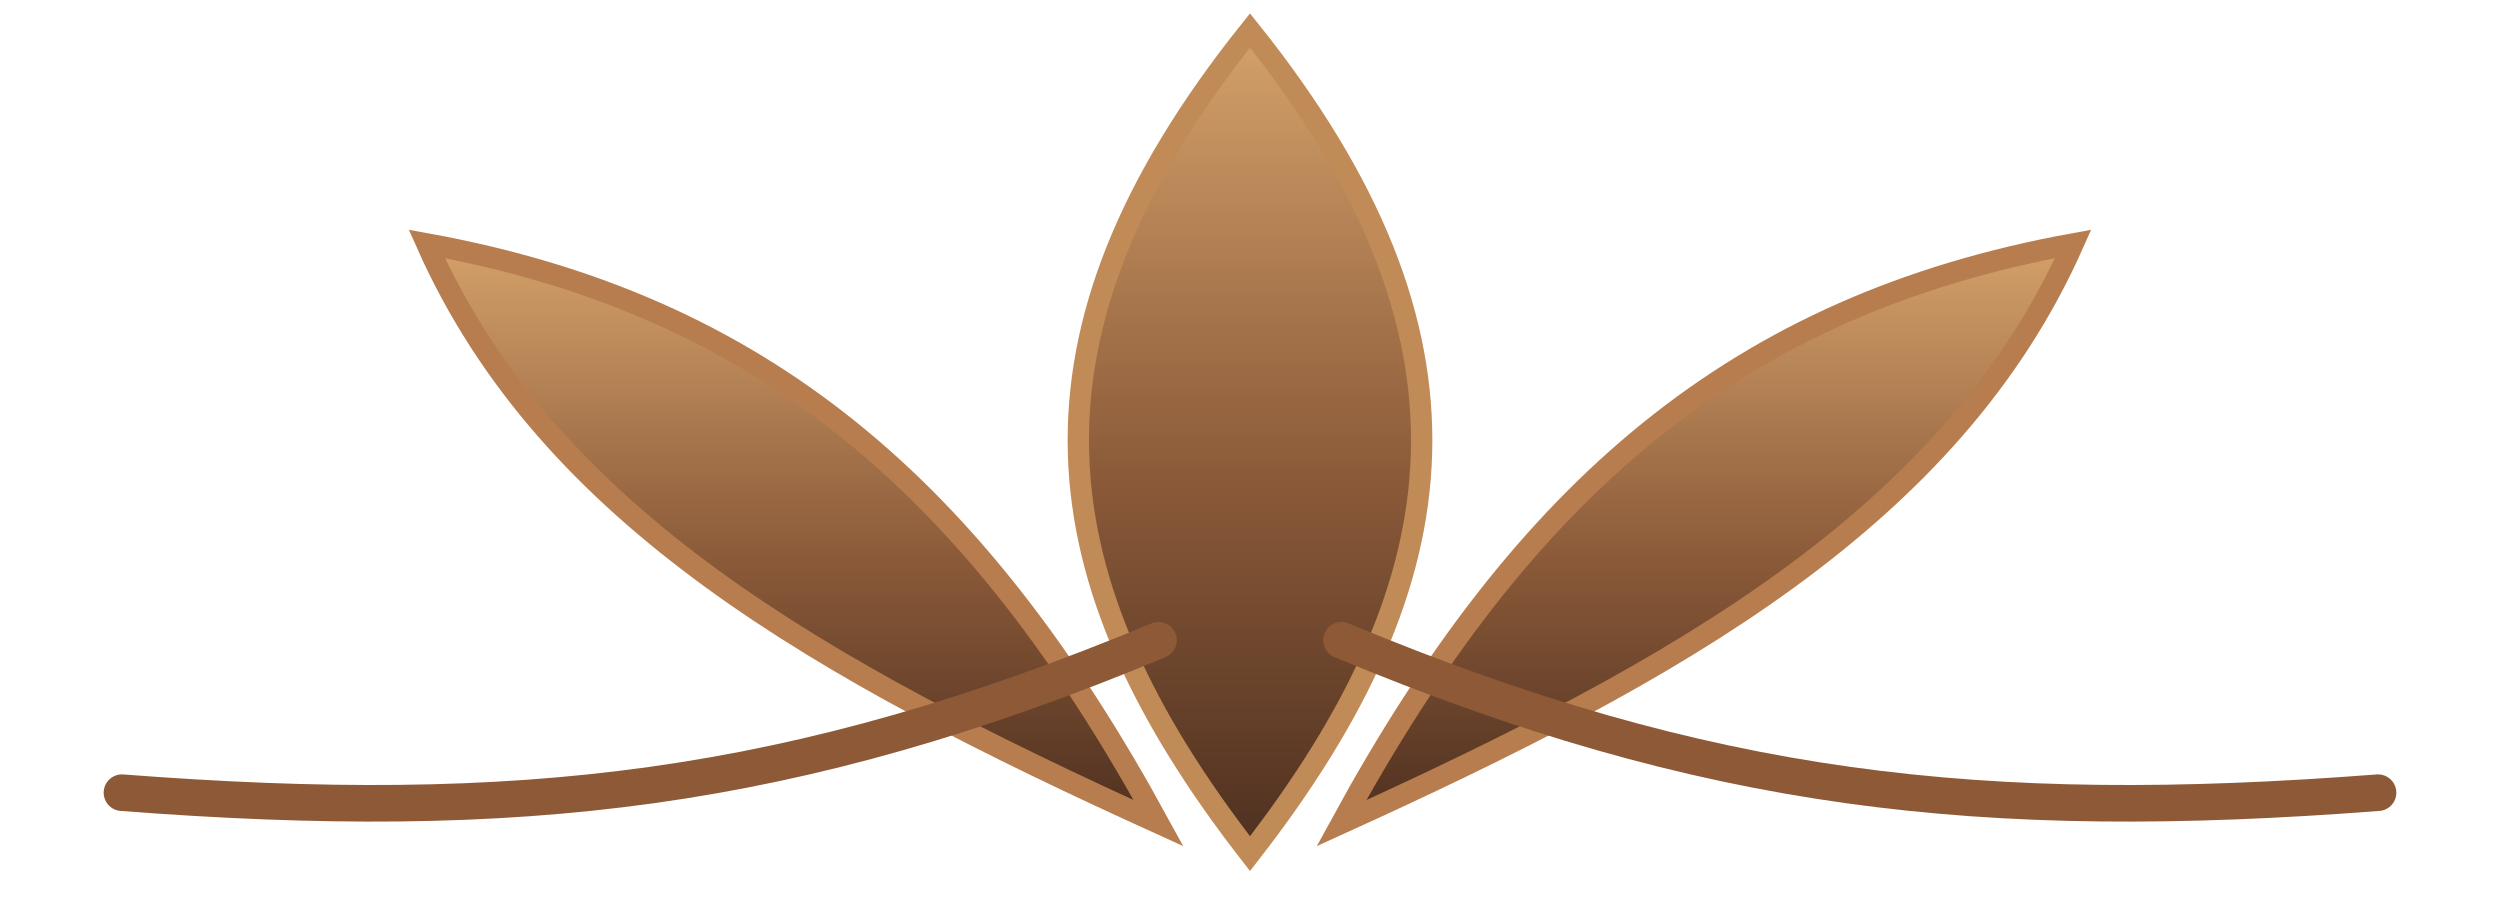
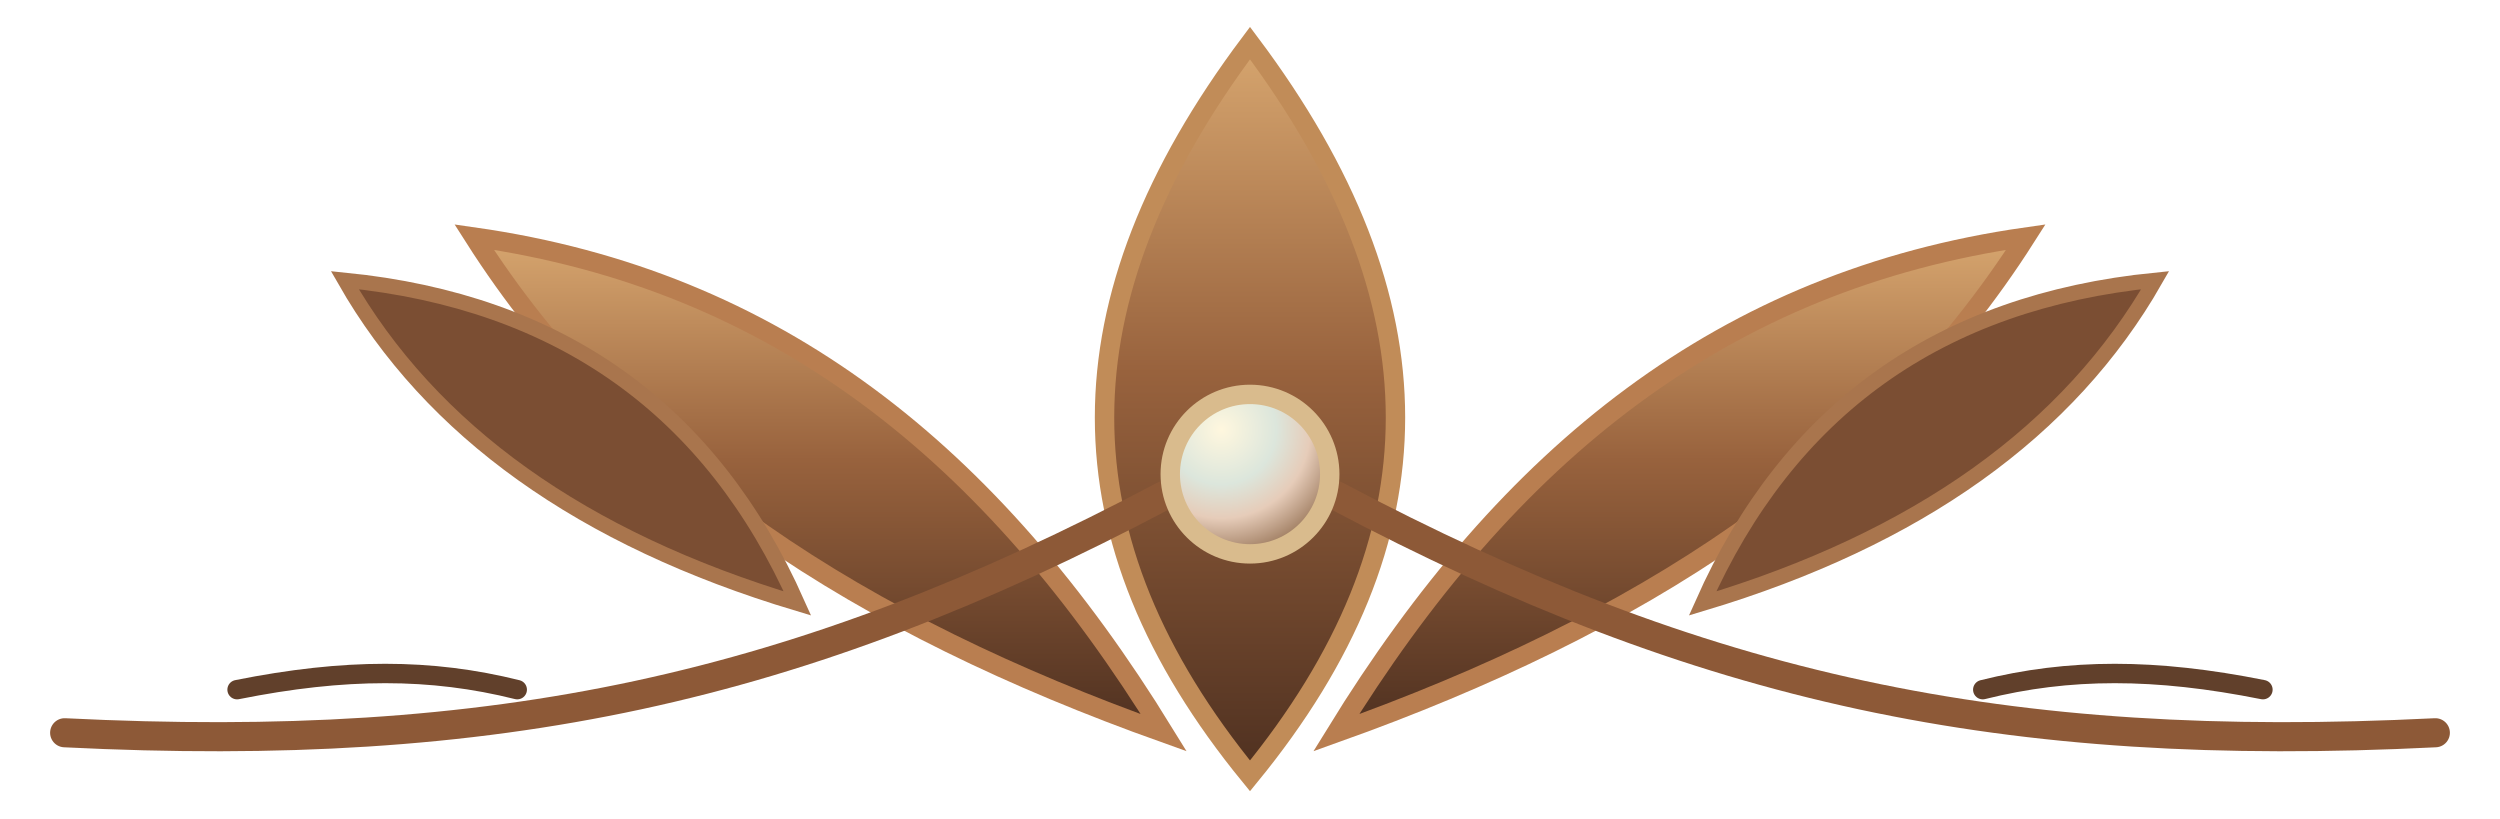
- <svg xmlns="http://www.w3.org/2000/svg" viewBox="0 0 82 30" fill="none">
+ <svg xmlns="http://www.w3.org/2000/svg" viewBox="0 0 116 38" fill="none">
  <defs>
    <linearGradient id="g" x1="0" y1="0" x2="0" y2="1">
-       <stop stop-color="#d4a16a" />
-       <stop offset=".55" stop-color="#8a5938" />
+       <stop stop-color="#d7a66f" />
+       <stop offset=".45" stop-color="#98623d" />
      <stop offset="1" stop-color="#4e3020" />
    </linearGradient>
+     <radialGradient id="p" cx="32%" cy="22%" r="82%">
+       <stop stop-color="#fff7de" />
+       <stop offset=".42" stop-color="#dce6dc" />
+       <stop offset=".68" stop-color="#e6ccb9" />
+       <stop offset="1" stop-color="#987558" />
+     </radialGradient>
  </defs>
-   <path d="M41 28C34 19 33 11 41 1c8 10 7 18 0 27Z" fill="url(#g)" stroke="#c18b57" stroke-width=".7" />
-   <path d="M38 27C27 22 18 17 14 8c11 2 18 8 24 19ZM44 27c11-5 20-10 24-19-11 2-18 8-24 19Z" fill="url(#g)" stroke="#b87d4e" stroke-width=".7" />
-   <path d="M4 26c13 1 22 0 34-5M78 26c-13 1-22 0-34-5" stroke="#8d5937" stroke-width="1.2" stroke-linecap="round" />
+   <path d="M58 36C49 25 49 14 58 2c9 12 9 23 0 34Z" fill="url(#g)" stroke="#c18c58" stroke-width=".9" />
+   <path d="M54 34C40 29 29 22 22 11c14 2 24 10 32 23ZM62 34c14-5 25-12 32-23-14 2-24 10-32 23Z" fill="url(#g)" stroke="#b97e50" stroke-width=".9" />
+   <path d="M37 28C27 25 20 20 16 13c10 1 17 6 21 15ZM79 28c10-3 17-8 21-15-10 1-17 6-21 15Z" fill="#7b4e33" stroke="#a9754d" stroke-width=".7" />
+   <path d="M3 34c20 1 34-2 51-11M113 34c-20 1-34-2-51-11" stroke="#8d5937" stroke-width="1.35" stroke-linecap="round" />
+   <circle cx="58" cy="22" r="3.7" fill="url(#p)" stroke="#d9bb8d" stroke-width=".9" />
+   <path d="M11 32c5-1 9-1 13 0M105 32c-5-1-9-1-13 0" stroke="#61402b" stroke-width=".9" stroke-linecap="round" />
</svg>
